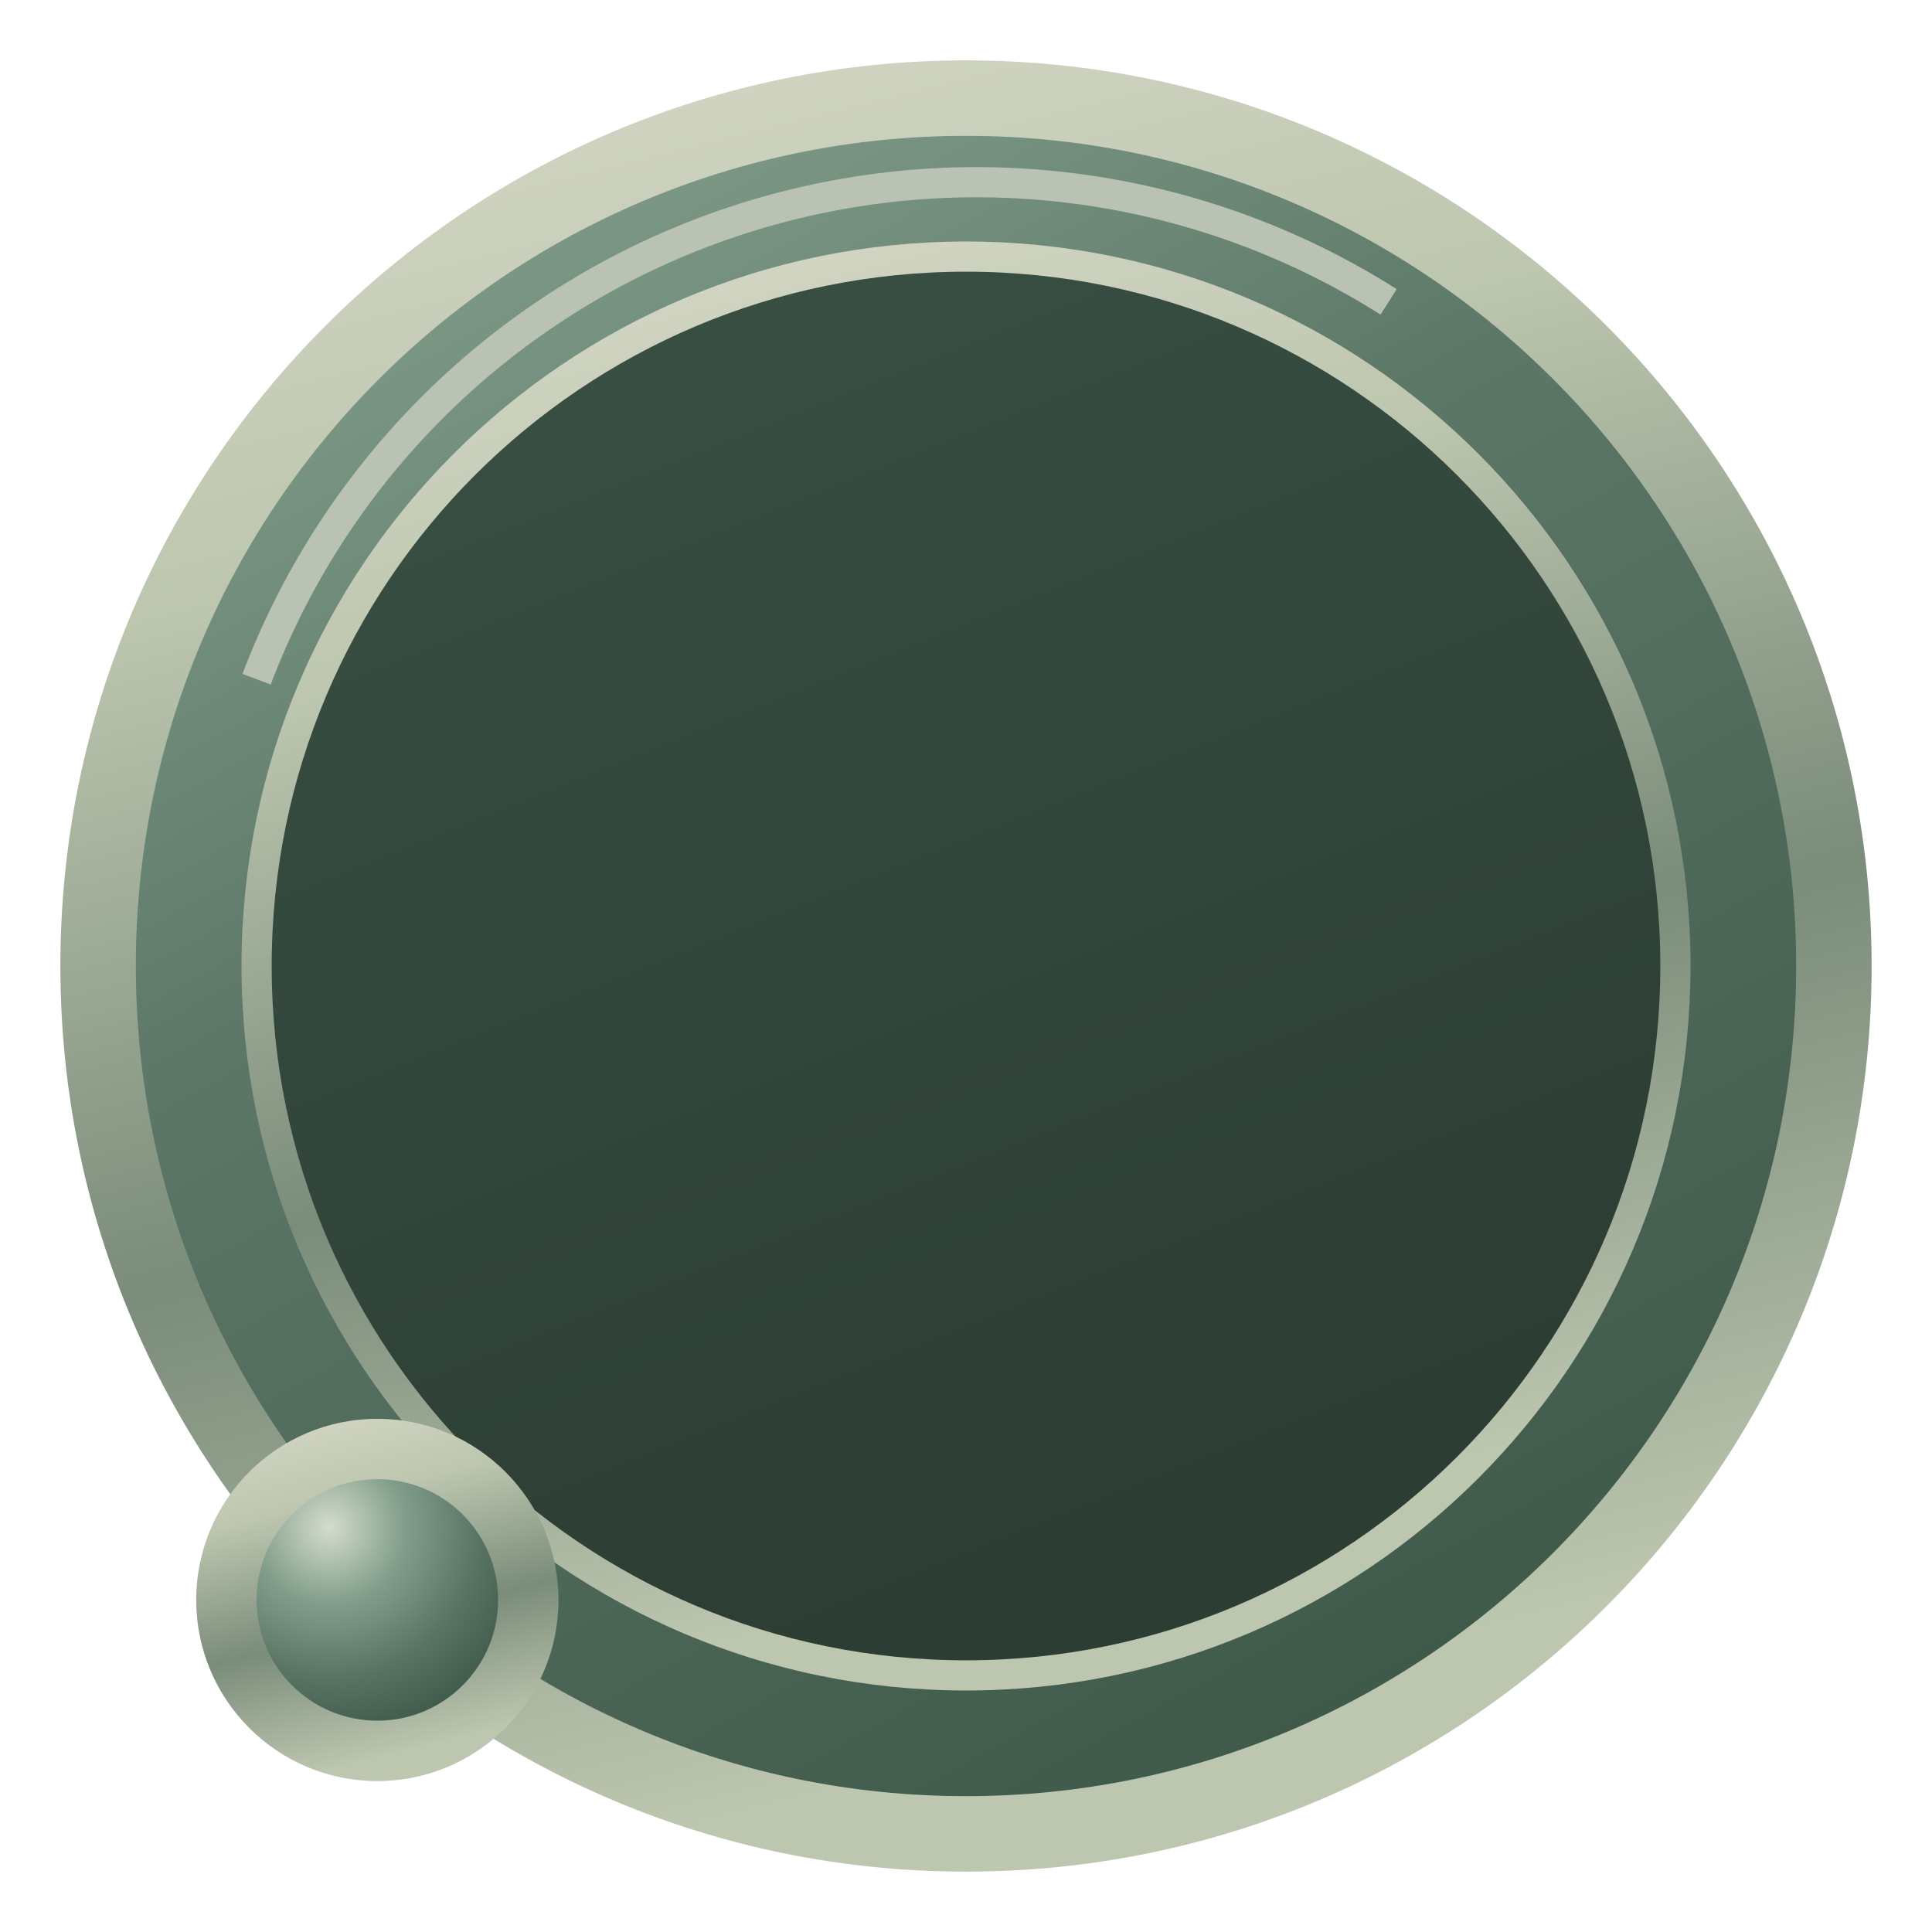
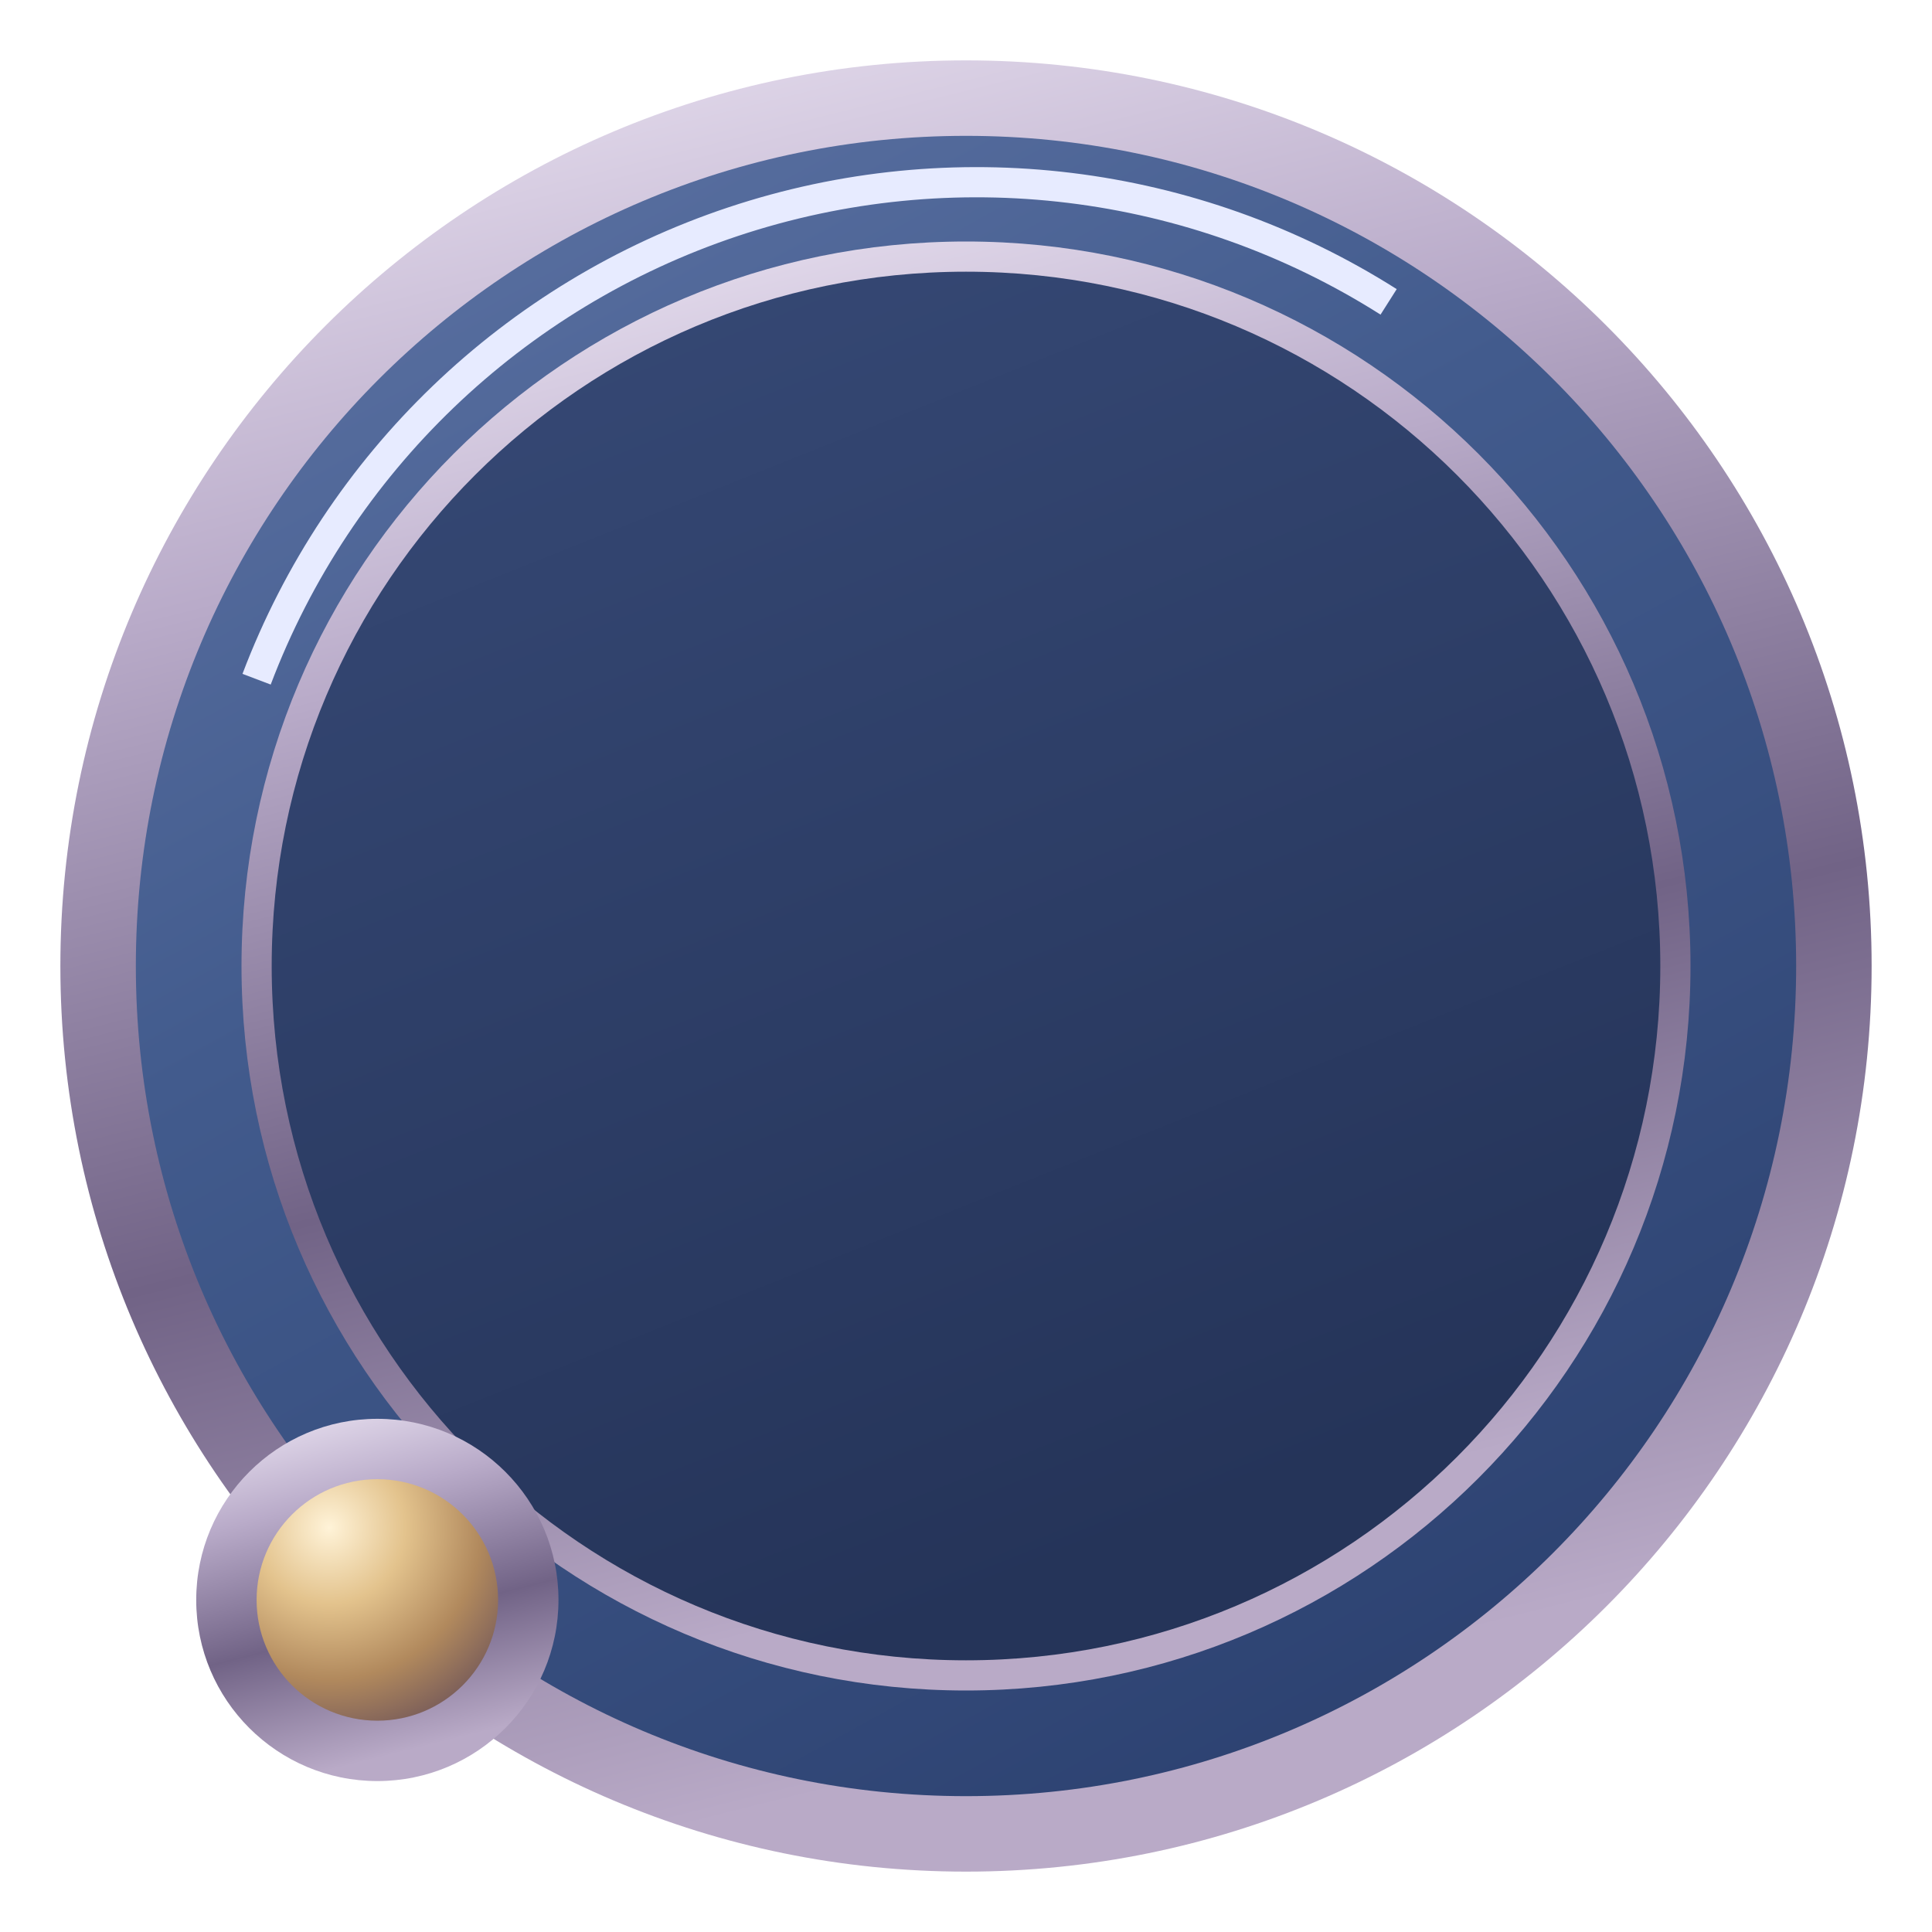
<svg xmlns="http://www.w3.org/2000/svg" width="256" height="256" viewBox="0 0 128 128">
  <defs>
    <linearGradient id="bronze" x1="0" y1="0" x2=".25" y2="1">
-       <stop stop-color="#d8dac8" />
-       <stop offset=".3" stop-color="#bdc6af" />
-       <stop offset=".65" stop-color="#7a8c7a" />
-       <stop offset="1" stop-color="#bdc6af" />
+       <stop stop-color="#eee7f5" />
+       <stop offset=".3" stop-color="#b9abc9" />
+       <stop offset=".65" stop-color="#716386" />
+       <stop offset="1" stop-color="#b9aac7" />
    </linearGradient>
    <linearGradient id="email" x1=".2" y1="0" x2=".75" y2="1">
-       <stop stop-color="#829e8b" />
-       <stop offset=".36" stop-color="#5c7767" />
-       <stop offset="1" stop-color="#3d5749" />
+       <stop stop-color="#5a70a1" />
+       <stop offset=".36" stop-color="#425b8d" />
+       <stop offset="1" stop-color="#2c4170" />
    </linearGradient>
    <linearGradient id="profond" x2=".4" y2="1">
-       <stop stop-color="#3a5145" />
-       <stop offset="1" stop-color="#2c3d33" />
+       <stop stop-color="#374a77" />
+       <stop offset="1" stop-color="#253459" />
    </linearGradient>
    <linearGradient id="ivoire" x2=".4" y2="1">
-       <stop stop-color="#e7e7da" />
-       <stop offset="1" stop-color="#cfd3c2" />
+       <stop stop-color="#faf8ff" />
+       <stop offset="1" stop-color="#e3e5f6" />
    </linearGradient>
    <linearGradient id="violet" x2=".5" y2="1">
-       <stop stop-color="#bdc6b7" />
-       <stop offset=".4" stop-color="#a9b4a5" />
-       <stop offset="1" stop-color="#909f90" />
+       <stop stop-color="#d8c9f6" />
+       <stop offset=".4" stop-color="#9b7bcf" />
+       <stop offset="1" stop-color="#625297" />
    </linearGradient>
    <linearGradient id="argent" x2=".5" y2="1">
-       <stop stop-color="#c1c9ba" />
-       <stop offset=".4" stop-color="#afb9ab" />
-       <stop offset="1" stop-color="#93a293" />
+       <stop stop-color="#e5edff" />
+       <stop offset=".4" stop-color="#adbee1" />
+       <stop offset="1" stop-color="#6c82ae" />
    </linearGradient>
    <radialGradient id="ambre" cx=".3" cy=".2" r=".9">
-       <stop stop-color="#d4dccc" />
-       <stop offset=".35" stop-color="#829e8b" />
-       <stop offset=".7" stop-color="#597363" />
-       <stop offset="1" stop-color="#3d5749" />
+       <stop stop-color="#fff3d8" />
+       <stop offset=".35" stop-color="#e3c38d" />
+       <stop offset=".7" stop-color="#b1895d" />
+       <stop offset="1" stop-color="#765a59" />
    </radialGradient>
    <radialGradient id="verre" cx=".3" cy=".25" r=".85">
-       <stop stop-color="#c4d2c4" />
-       <stop offset=".4" stop-color="#829e8b" />
-       <stop offset="1" stop-color="#3d5749" />
+       <stop stop-color="#e2fbff" />
+       <stop offset=".4" stop-color="#8bdef0" />
+       <stop offset="1" stop-color="#4398bb" />
    </radialGradient>
  </defs>
  <circle cx="64" cy="64" r="60" fill="url(#bronze)" />
  <circle cx="64" cy="64" r="55" fill="url(#email)" />
  <circle cx="64" cy="64" r="47" fill="url(#profond)" stroke="url(#bronze)" stroke-width="2" />
-   <path d="M17 45A51 51 0 0 1 92 20" fill="none" stroke="#b9c2b3" stroke-width="2" />
+   <path d="M17 45A51 51 0 0 1 92 20" fill="none" stroke="#e7ebff" stroke-width="2" />
  <circle cx="25" cy="106" r="12" fill="url(#bronze)" />
  <circle cx="25" cy="106" r="8" fill="url(#ambre)" />
</svg>
